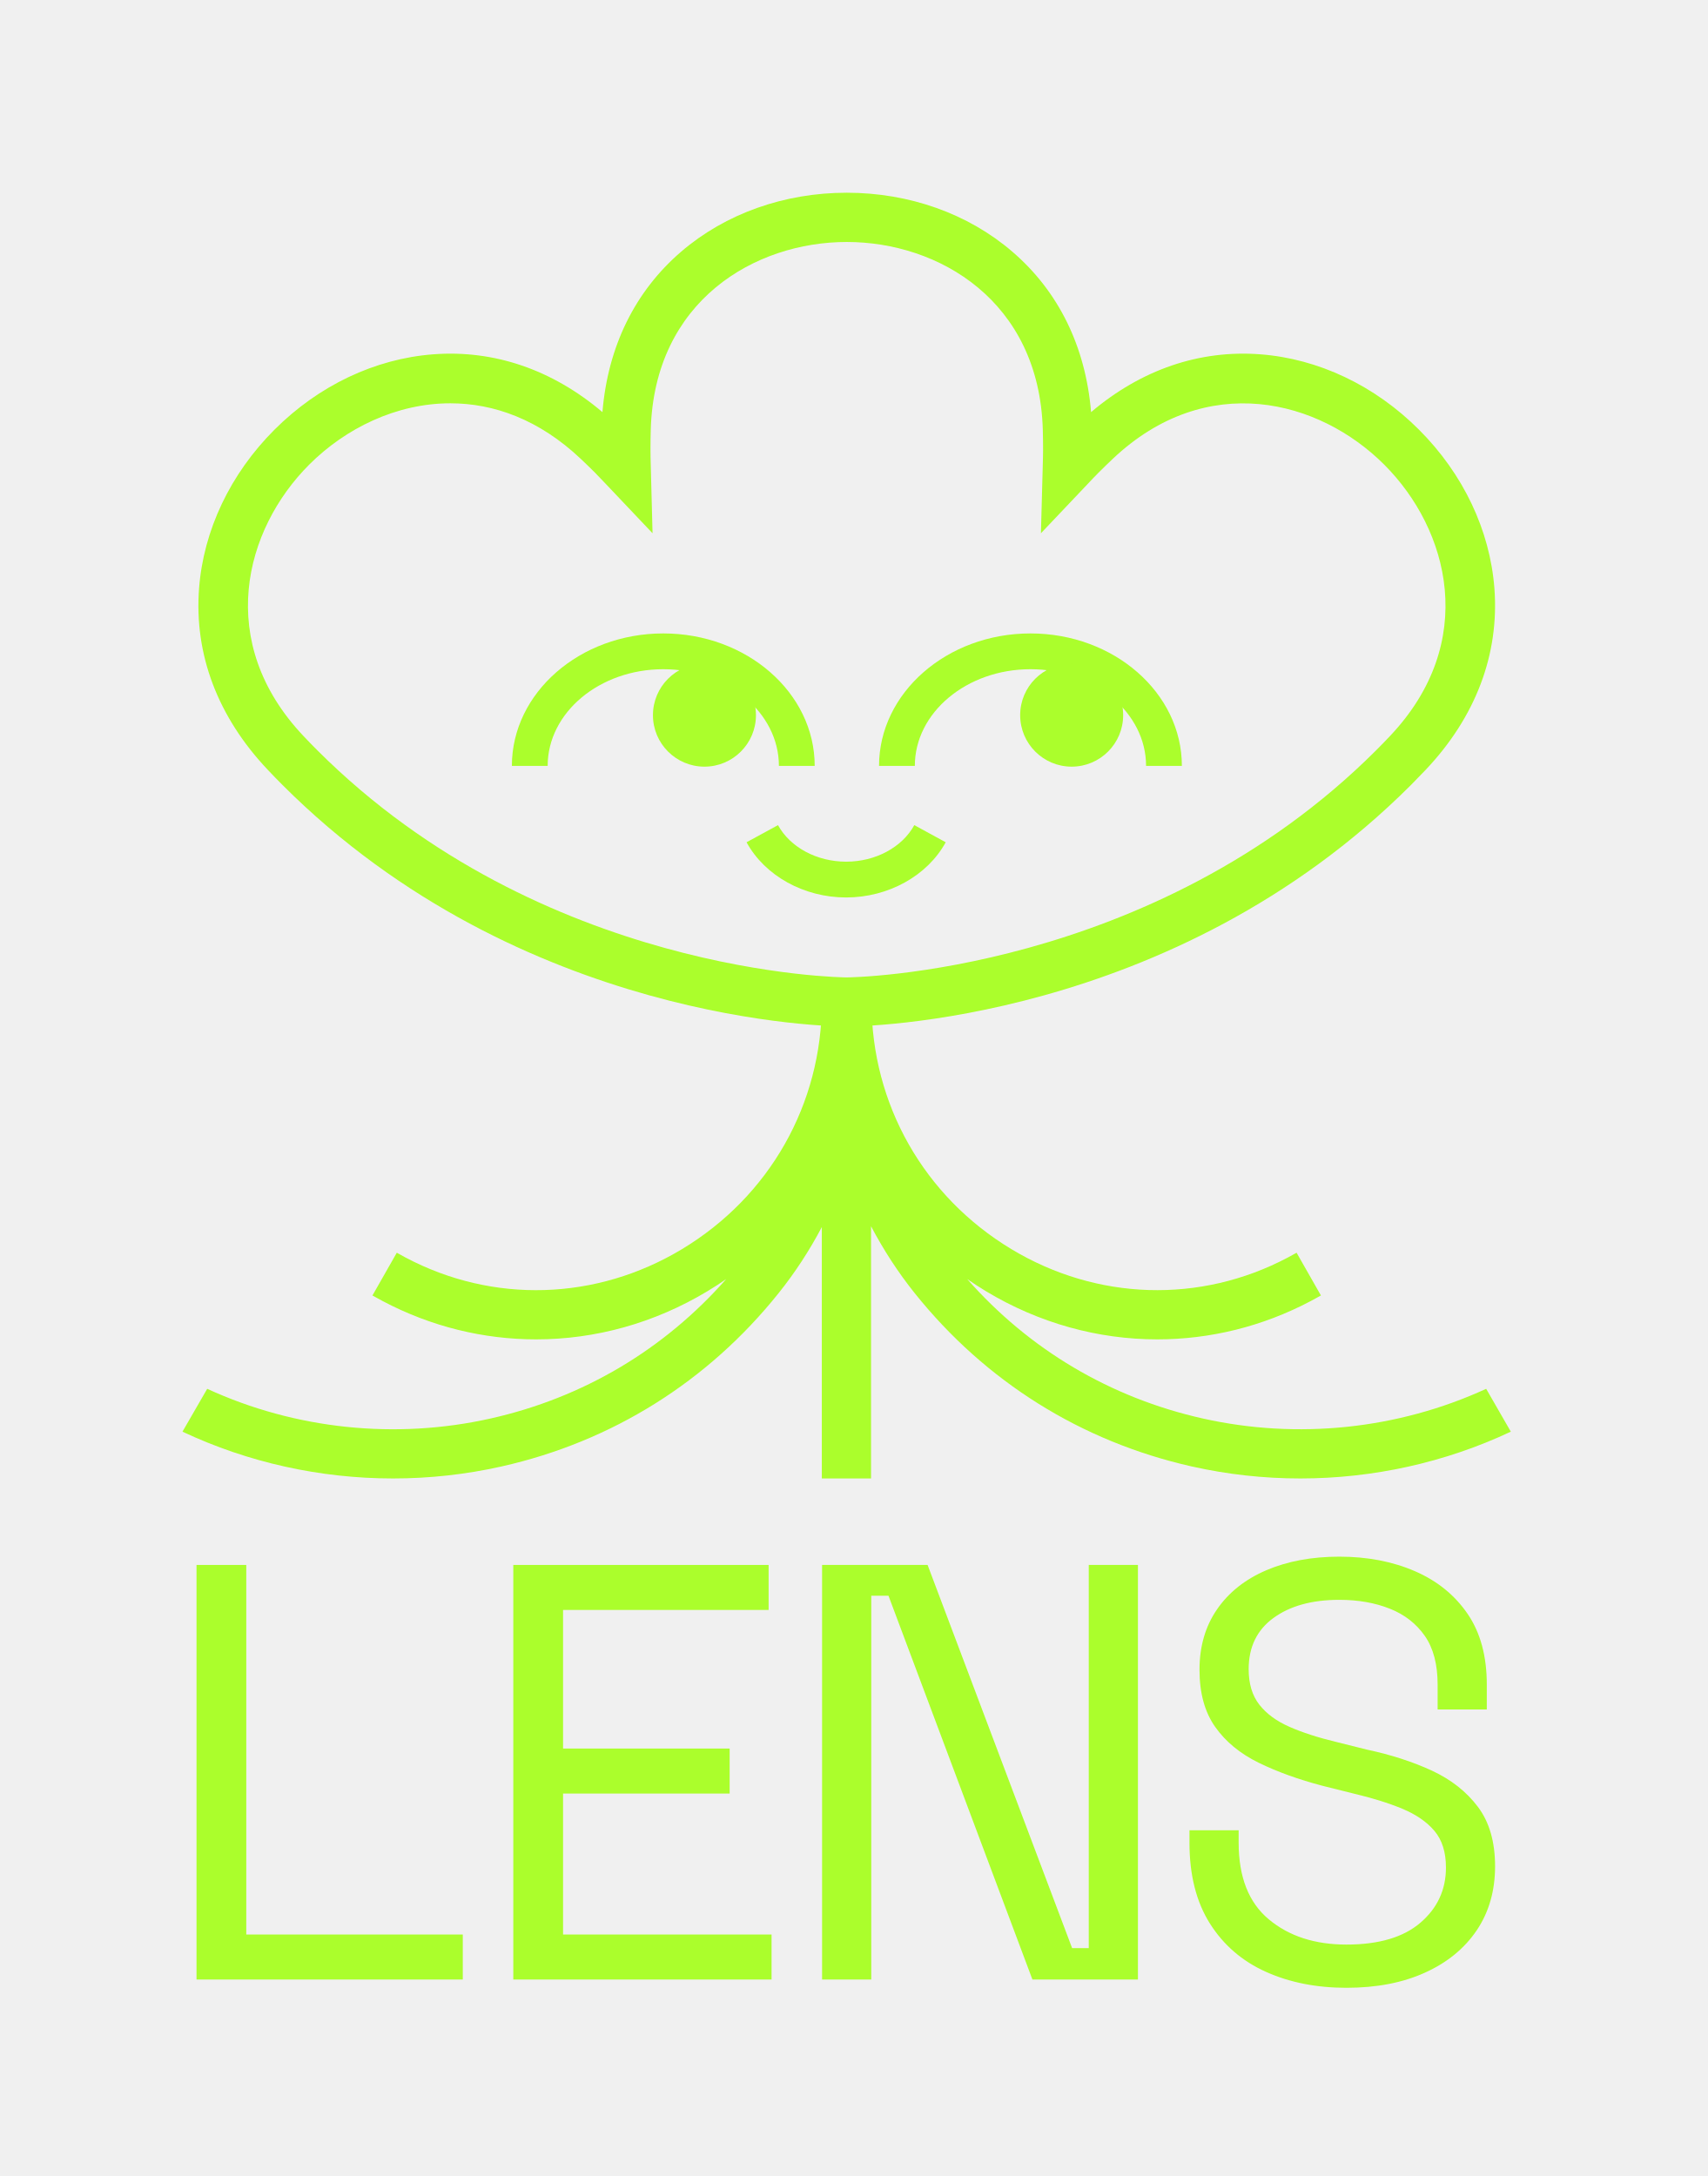
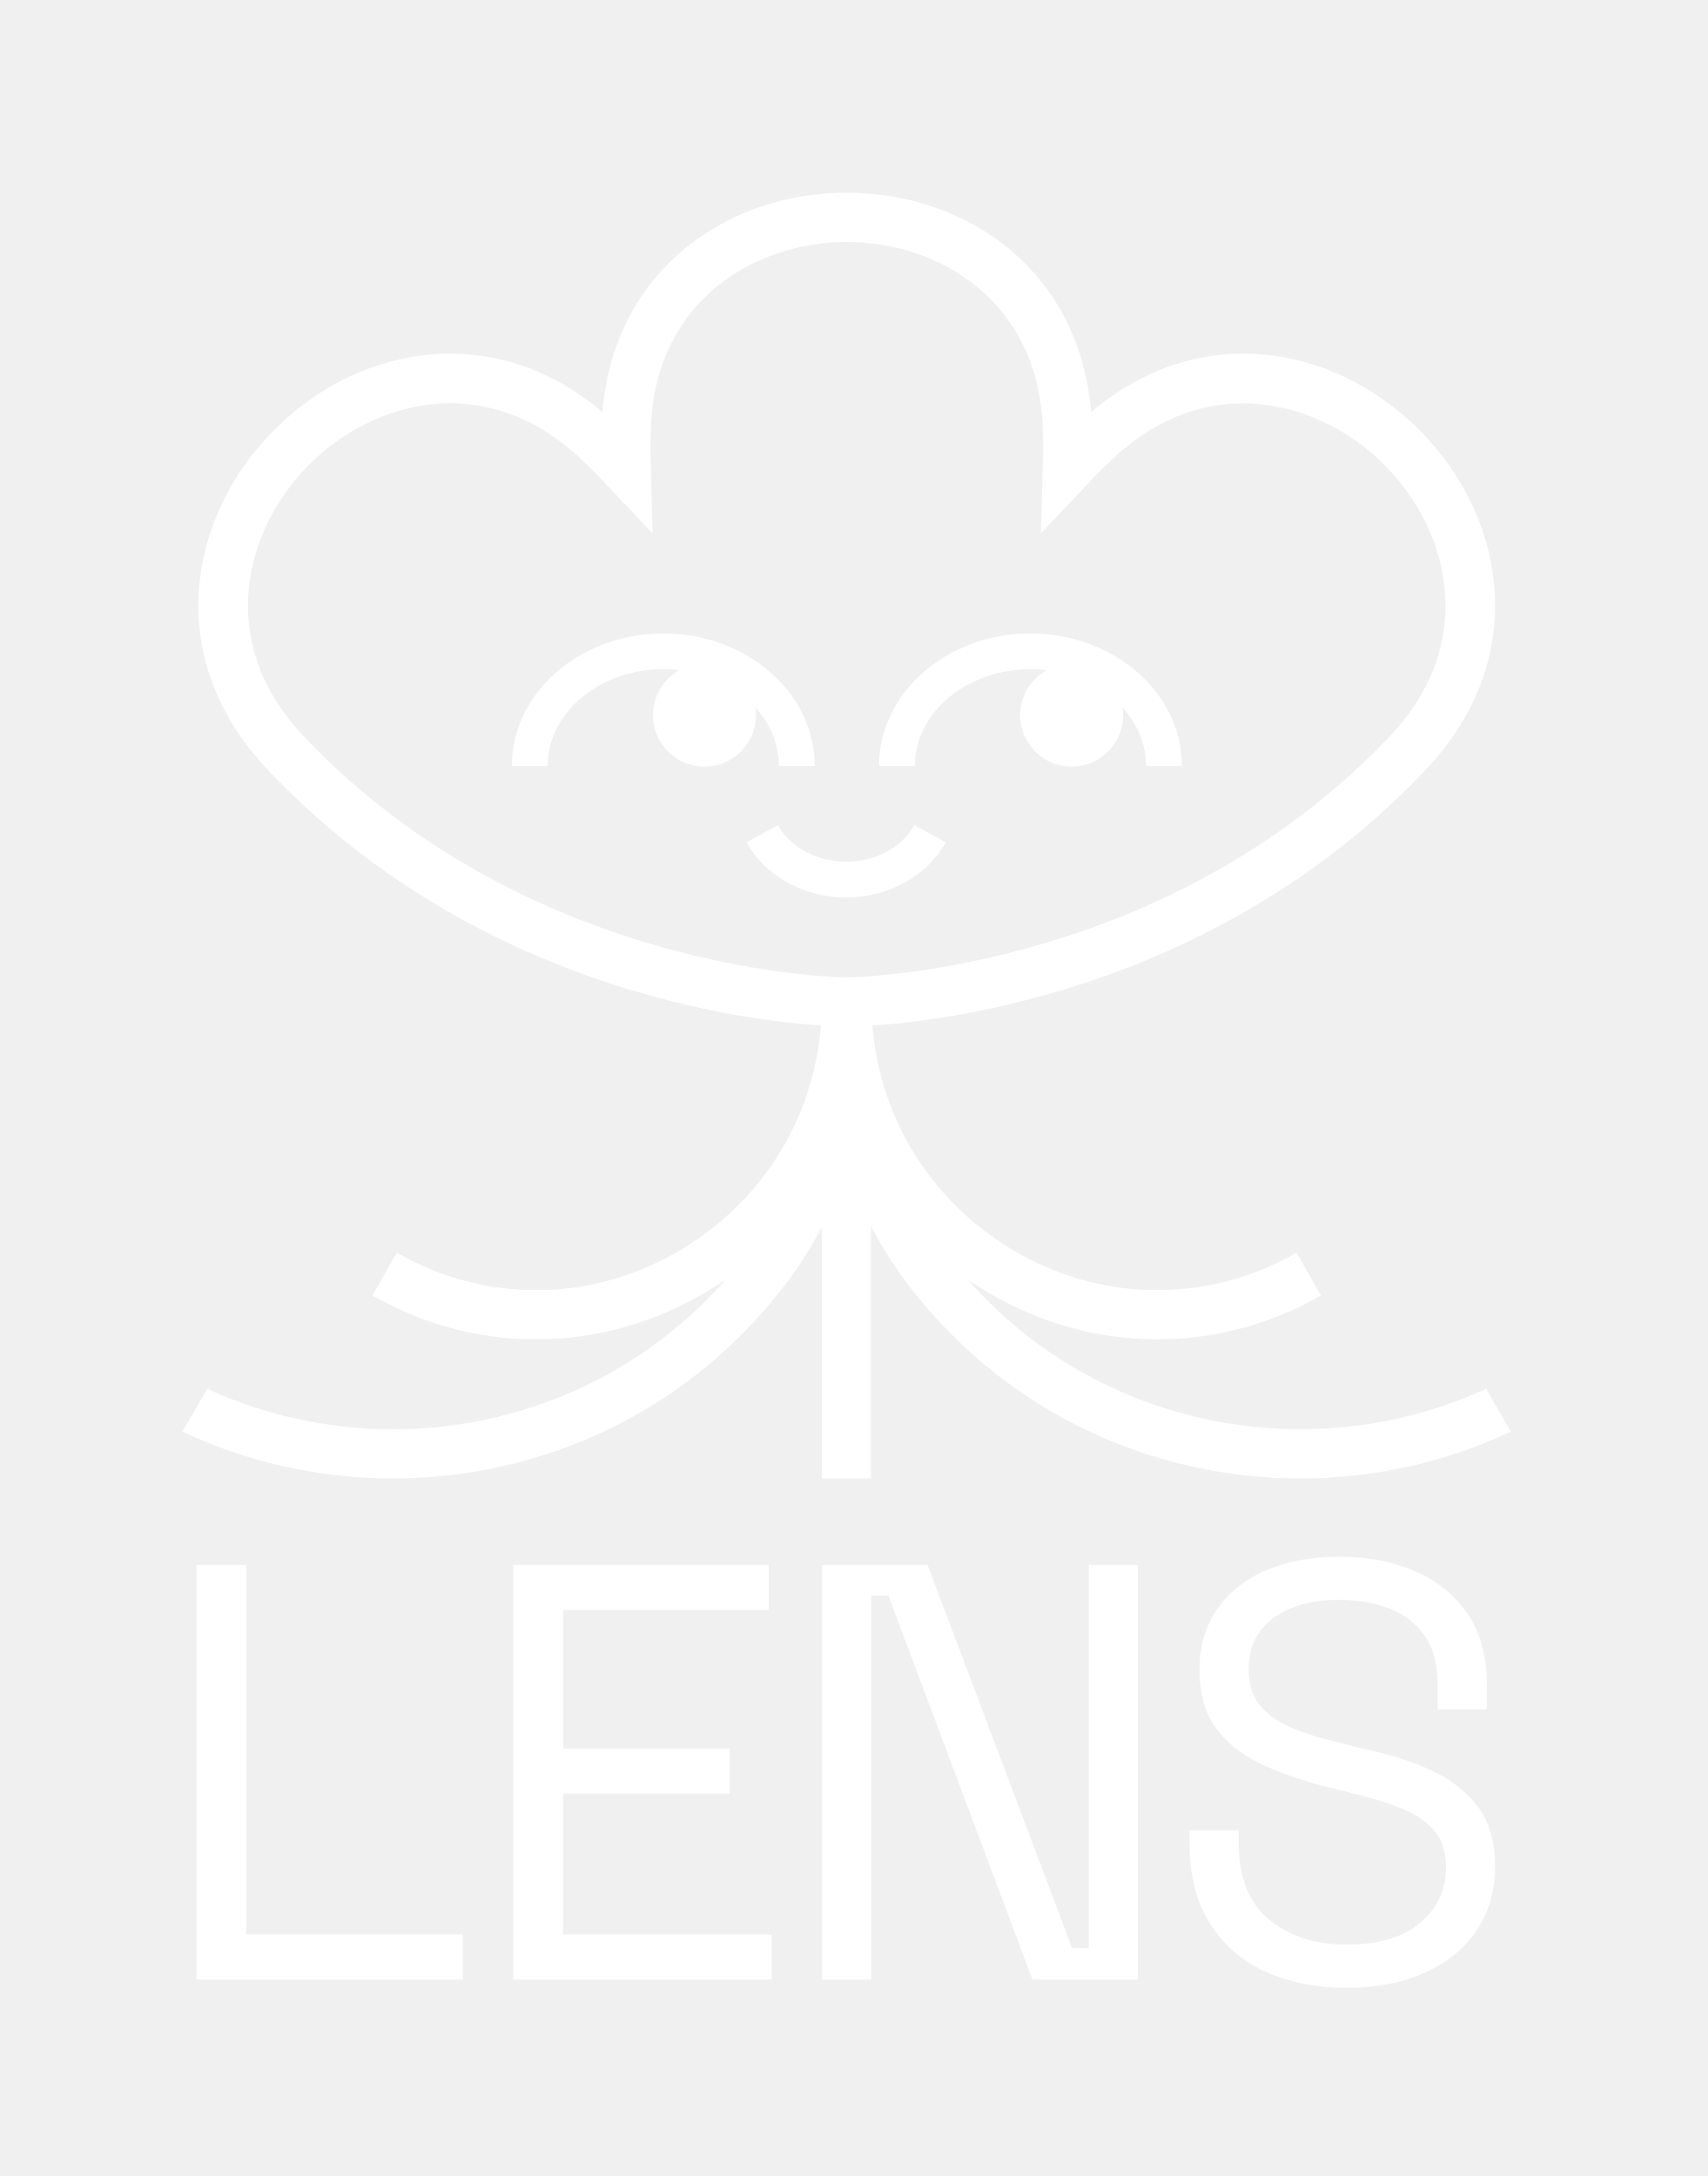
<svg xmlns="http://www.w3.org/2000/svg" version="1.1" id="Layer_1" x="0px" y="0px" viewBox="0 0 381.55 486.4" style="enable-background:new 0 0 381.55 486.4;" xml:space="preserve">
  <style type="text/css">
	.st0{fill:#ABFE2C;}
	.st1{fill:#00501E;}
	.st2{fill:none;stroke:#231F20;stroke-linecap:round;stroke-linejoin:round;stroke-miterlimit:10;}
	.st3{fill:#FFFFFF;}
</style>
  <g>
-     <path class="st0" d="M43.92,442.48v-92.67h11.12v82.61h48.39v10.06H43.92z" />
-     <path class="st0" d="M114.72,442.48v-92.67h57.06v10.06h-45.94v30.98h37.23v10.06h-37.23v31.51h46.6v10.06H114.72z" />
-     <path class="st0" d="M183.73,442.48v-92.67h23.58l32.3,85.65h3.72v-85.65h10.99v92.67h-23.58l-32.17-85.79h-3.85v85.79H183.73z" />
-     <path class="st0" d="M300.92,444.33c-6.71,0-12.71-1.19-18-3.57c-5.3-2.38-9.47-5.98-12.51-10.79c-3.04-4.81-4.57-10.83-4.57-18.07   v-2.78h10.99v2.78c0,7.68,2.25,13.39,6.75,17.14c4.5,3.75,10.28,5.63,17.34,5.63c7.24,0,12.75-1.63,16.55-4.9   c3.79-3.26,5.69-7.37,5.69-12.31c0-3.44-0.86-6.18-2.58-8.21c-1.72-2.03-4.13-3.68-7.22-4.96c-3.09-1.28-6.71-2.4-10.86-3.38   l-6.88-1.72c-5.38-1.41-10.15-3.13-14.3-5.16c-4.15-2.03-7.39-4.7-9.73-8.01c-2.34-3.31-3.51-7.57-3.51-12.77   c0-5.21,1.3-9.71,3.91-13.5c2.6-3.79,6.27-6.71,10.99-8.74c4.72-2.03,10.17-3.05,16.35-3.05c6.27,0,11.89,1.08,16.88,3.24   c4.99,2.16,8.91,5.34,11.78,9.53c2.87,4.19,4.3,9.47,4.3,15.82v5.56h-10.99v-5.56c0-4.5-0.95-8.12-2.85-10.86   c-1.9-2.73-4.5-4.77-7.81-6.09c-3.31-1.32-7.08-1.99-11.32-1.99c-6.09,0-10.99,1.35-14.69,4.04c-3.71,2.69-5.56,6.51-5.56,11.45   c0,3.27,0.79,5.91,2.38,7.94c1.59,2.03,3.84,3.69,6.75,4.96c2.91,1.28,6.4,2.41,10.46,3.38l6.88,1.72   c5.38,1.15,10.21,2.71,14.5,4.7c4.28,1.99,7.7,4.68,10.26,8.08c2.56,3.4,3.84,7.83,3.84,13.3c0,5.47-1.37,10.24-4.1,14.3   c-2.74,4.06-6.6,7.22-11.58,9.47C313.48,443.21,307.63,444.33,300.92,444.33z" />
+     <path class="st3" d="M43.92,442.48v-92.67h11.12v82.61h48.39v10.06H43.92z" />
+     <path class="st3" d="M114.72,442.48v-92.67h57.06v10.06h-45.94v30.98h37.23v10.06h-37.23v31.51h46.6v10.06H114.72z" />
+     <path class="st3" d="M183.73,442.48v-92.67h23.58l32.3,85.65h3.72v-85.65h10.99v92.67h-23.58l-32.17-85.79h-3.85v85.79H183.73z" />
+     <path class="st3" d="M300.92,444.33c-6.71,0-12.71-1.19-18-3.57c-5.3-2.38-9.47-5.98-12.51-10.79c-3.04-4.81-4.57-10.83-4.57-18.07   v-2.78h10.99v2.78c0,7.68,2.25,13.39,6.75,17.14c4.5,3.75,10.28,5.63,17.34,5.63c7.24,0,12.75-1.63,16.55-4.9   c3.79-3.26,5.69-7.37,5.69-12.31c0-3.44-0.86-6.18-2.58-8.21c-1.72-2.03-4.13-3.68-7.22-4.96c-3.09-1.28-6.71-2.4-10.86-3.38   l-6.88-1.72c-5.38-1.41-10.15-3.13-14.3-5.16c-4.15-2.03-7.39-4.7-9.73-8.01c-2.34-3.31-3.51-7.57-3.51-12.77   c0-5.21,1.3-9.71,3.91-13.5c2.6-3.79,6.27-6.71,10.99-8.74c4.72-2.03,10.17-3.05,16.35-3.05c6.27,0,11.89,1.08,16.88,3.24   c4.99,2.16,8.91,5.34,11.78,9.53c2.87,4.19,4.3,9.47,4.3,15.82v5.56h-10.99v-5.56c0-4.5-0.95-8.12-2.85-10.86   c-1.9-2.73-4.5-4.77-7.81-6.09c-3.31-1.32-7.08-1.99-11.32-1.99c-6.09,0-10.99,1.35-14.69,4.04c-3.71,2.69-5.56,6.51-5.56,11.45   c0,3.27,0.79,5.91,2.38,7.94c1.59,2.03,3.84,3.69,6.75,4.96c2.91,1.28,6.4,2.41,10.46,3.38l6.88,1.72   c5.38,1.15,10.21,2.71,14.5,4.7c4.28,1.99,7.7,4.68,10.26,8.08c2.56,3.4,3.84,7.83,3.84,13.3c0,5.47-1.37,10.24-4.1,14.3   c-2.74,4.06-6.6,7.22-11.58,9.47C313.48,443.21,307.63,444.33,300.92,444.33z" />
  </g>
-   <path class="st0" d="M189.23,229.46c-2.94,0-72.72-0.61-126.08-53.98c-1.13-1.13-2.23-2.26-3.31-3.41  c-11.17-11.8-16.48-25.82-15.35-40.55c0.99-12.99,6.97-25.59,16.85-35.47c9.88-9.88,22.47-15.86,35.47-16.85  c13.61-1.04,26.62,3.42,37.83,12.92c1.21-14.64,7.26-26.99,17.61-35.88c9.89-8.49,23.03-13.16,36.99-13.16s27.11,4.67,36.99,13.16  c10.36,8.89,16.4,21.24,17.62,35.88c11.21-9.5,24.22-13.96,37.83-12.92c12.99,0.99,25.59,6.97,35.46,16.85  c9.88,9.88,15.86,22.47,16.85,35.47c1.12,14.73-4.19,28.75-15.35,40.55c-1.08,1.14-2.19,2.28-3.31,3.41  C261.95,228.85,192.18,229.46,189.23,229.46z M100.65,90.15c-12.1,0-23.46,5.62-31.54,13.7c-14.53,14.53-21.12,39.71-1.28,60.68  c1.01,1.07,2.04,2.13,3.1,3.19c50.18,50.18,117.63,50.76,118.31,50.76c0.67,0,68.25-0.71,118.31-50.76c1.06-1.06,2.09-2.12,3.1-3.19  c19.84-20.96,13.24-46.15-1.29-60.67c-14.53-14.53-39.71-21.12-60.67-1.29c-1.07,1.01-2.13,2.04-3.19,3.1  c-0.82,0.82-1.6,1.65-2.38,2.48l-10.48,11.05l0.41-15.18c0.03-1.15,0.07-2.31,0.07-3.48c0-1.49-0.02-2.97-0.06-4.45  c-0.8-28.85-23.27-42-43.81-42s-43.02,13.14-43.81,42c-0.04,1.47-0.06,2.95-0.06,4.45c0,1.14,0.03,2.27,0.06,3.39l0.4,15.27  l-10.44-11.02c-0.79-0.84-1.59-1.68-2.41-2.51c-1.06-1.06-2.12-2.09-3.19-3.1C120.47,93.74,110.32,90.15,100.65,90.15z" />
-   <path class="st0" d="M332.15,310.44c-19.67,9.04-42.14,11.4-63.4,6.62c-20.62-4.64-38.7-15.38-52.59-31.15  c1.36,0.94,2.76,1.85,4.2,2.72c11.88,7.16,25.08,10.76,38.28,10.76c11.73,0,23.47-2.84,34.29-8.56c0.77-0.4,1.53-0.82,2.29-1.25  l-5.44-9.56c-0.66,0.38-1.32,0.74-1.99,1.09c-19.55,10.33-42.63,9.63-61.75-1.89c-19.57-11.79-31.26-32.42-31.26-55.18v-4.24h-0.1  h-10.9h-0.1v4.24c0,22.76-11.69,43.39-31.26,55.18c-19.12,11.52-42.2,12.23-61.75,1.89c-0.67-0.35-1.33-0.71-1.99-1.09l-5.44,9.56  c0.76,0.43,1.52,0.85,2.29,1.25c10.82,5.72,22.55,8.56,34.29,8.56c13.2,0,26.39-3.6,38.28-10.76c1.44-0.86,2.84-1.77,4.2-2.72  c-13.89,15.77-31.97,26.51-52.59,31.15c-21.26,4.79-43.73,2.43-63.4-6.62l-5.53,9.58c14.7,6.92,30.84,10.46,47.05,10.46  c8.14,0,16.29-0.89,24.29-2.69c24.66-5.55,46.07-18.95,61.89-38.73c3.7-4.62,6.92-9.58,9.66-14.77v56.19h11v-56.38  c2.77,5.26,6.02,10.29,9.76,14.96c15.83,19.78,37.23,33.17,61.89,38.73c8,1.8,16.15,2.69,24.29,2.69c16.21,0,32.35-3.54,47.05-10.46  L332.15,310.44z" />
-   <path class="st0" d="M182.08,171.2h-8c0-11.91-11.59-21.61-25.84-21.61c-14.25,0-25.84,9.69-25.84,21.61h-8  c0-16.32,15.18-29.61,33.84-29.61C166.9,141.59,182.08,154.87,182.08,171.2z" />
-   <circle class="st0" cx="157.44" cy="159.86" r="11.51" />
-   <path class="st0" d="M264.14,171.2h-8c0-11.91-11.59-21.61-25.84-21.61c-14.25,0-25.84,9.69-25.84,21.61h-8  c0-16.32,15.18-29.61,33.84-29.61C248.96,141.59,264.14,154.87,264.14,171.2z" />
-   <circle class="st0" cx="239.51" cy="159.86" r="11.51" />
-   <path class="st0" d="M189.1,200.61c-9.43,0-18.17-4.85-22.25-12.34l7.03-3.83c2.71,4.96,8.68,8.17,15.23,8.17  c6.55,0,12.52-3.21,15.23-8.17l7.02,3.83C207.27,195.76,198.53,200.61,189.1,200.61z" />
+   <path class="st3" d="M189.23,229.46c-2.94,0-72.72-0.61-126.08-53.98c-1.13-1.13-2.23-2.26-3.31-3.41  c-11.17-11.8-16.48-25.82-15.35-40.55c0.99-12.99,6.97-25.59,16.85-35.47c9.88-9.88,22.47-15.86,35.47-16.85  c13.61-1.04,26.62,3.42,37.83,12.92c1.21-14.64,7.26-26.99,17.61-35.88c9.89-8.49,23.03-13.16,36.99-13.16s27.11,4.67,36.99,13.16  c10.36,8.89,16.4,21.24,17.62,35.88c11.21-9.5,24.22-13.96,37.83-12.92c12.99,0.99,25.59,6.97,35.46,16.85  c9.88,9.88,15.86,22.47,16.85,35.47c1.12,14.73-4.19,28.75-15.35,40.55c-1.08,1.14-2.19,2.28-3.31,3.41  C261.95,228.85,192.18,229.46,189.23,229.46z M100.65,90.15c-12.1,0-23.46,5.62-31.54,13.7c-14.53,14.53-21.12,39.71-1.28,60.68  c1.01,1.07,2.04,2.13,3.1,3.19c50.18,50.18,117.63,50.76,118.31,50.76c0.67,0,68.25-0.71,118.31-50.76c1.06-1.06,2.09-2.12,3.1-3.19  c19.84-20.96,13.24-46.15-1.29-60.67c-14.53-14.53-39.71-21.12-60.67-1.29c-1.07,1.01-2.13,2.04-3.19,3.1  c-0.82,0.82-1.6,1.65-2.38,2.48l-10.48,11.05l0.41-15.18c0.03-1.15,0.07-2.31,0.07-3.48c0-1.49-0.02-2.97-0.06-4.45  c-0.8-28.85-23.27-42-43.81-42s-43.02,13.14-43.81,42c-0.04,1.47-0.06,2.95-0.06,4.45c0,1.14,0.03,2.27,0.06,3.39l0.4,15.27  l-10.44-11.02c-0.79-0.84-1.59-1.68-2.41-2.51c-1.06-1.06-2.12-2.09-3.19-3.1C120.47,93.74,110.32,90.15,100.65,90.15z" />
+   <path class="st3" d="M332.15,310.44c-19.67,9.04-42.14,11.4-63.4,6.62c-20.62-4.64-38.7-15.38-52.59-31.15  c1.36,0.94,2.76,1.85,4.2,2.72c11.88,7.16,25.08,10.76,38.28,10.76c11.73,0,23.47-2.84,34.29-8.56c0.77-0.4,1.53-0.82,2.29-1.25  l-5.44-9.56c-0.66,0.38-1.32,0.74-1.99,1.09c-19.55,10.33-42.63,9.63-61.75-1.89c-19.57-11.79-31.26-32.42-31.26-55.18v-4.24h-0.1  h-10.9h-0.1v4.24c0,22.76-11.69,43.39-31.26,55.18c-19.12,11.52-42.2,12.23-61.75,1.89c-0.67-0.35-1.33-0.71-1.99-1.09l-5.44,9.56  c0.76,0.43,1.52,0.85,2.29,1.25c10.82,5.72,22.55,8.56,34.29,8.56c13.2,0,26.39-3.6,38.28-10.76c1.44-0.86,2.84-1.77,4.2-2.72  c-13.89,15.77-31.97,26.51-52.59,31.15c-21.26,4.79-43.73,2.43-63.4-6.62l-5.53,9.58c14.7,6.92,30.84,10.46,47.05,10.46  c8.14,0,16.29-0.89,24.29-2.69c24.66-5.55,46.07-18.95,61.89-38.73c3.7-4.62,6.92-9.58,9.66-14.77v56.19h11v-56.38  c2.77,5.26,6.02,10.29,9.76,14.96c15.83,19.78,37.23,33.17,61.89,38.73c8,1.8,16.15,2.69,24.29,2.69c16.21,0,32.35-3.54,47.05-10.46  L332.15,310.44z" />
+   <path class="st3" d="M182.08,171.2h-8c0-11.91-11.59-21.61-25.84-21.61c-14.25,0-25.84,9.69-25.84,21.61h-8  c0-16.32,15.18-29.61,33.84-29.61C166.9,141.59,182.08,154.87,182.08,171.2z" />
+   <circle class="st3" cx="157.44" cy="159.86" r="11.51" />
+   <path class="st3" d="M264.14,171.2h-8c0-11.91-11.59-21.61-25.84-21.61c-14.25,0-25.84,9.69-25.84,21.61h-8  c0-16.32,15.18-29.61,33.84-29.61C248.96,141.59,264.14,154.87,264.14,171.2z" />
+   <circle class="st3" cx="239.51" cy="159.86" r="11.51" />
+   <path class="st3" d="M189.1,200.61c-9.43,0-18.17-4.85-22.25-12.34l7.03-3.83c2.71,4.96,8.68,8.17,15.23,8.17  c6.55,0,12.52-3.21,15.23-8.17l7.02,3.83C207.27,195.76,198.53,200.61,189.1,200.61z" />
</svg>
